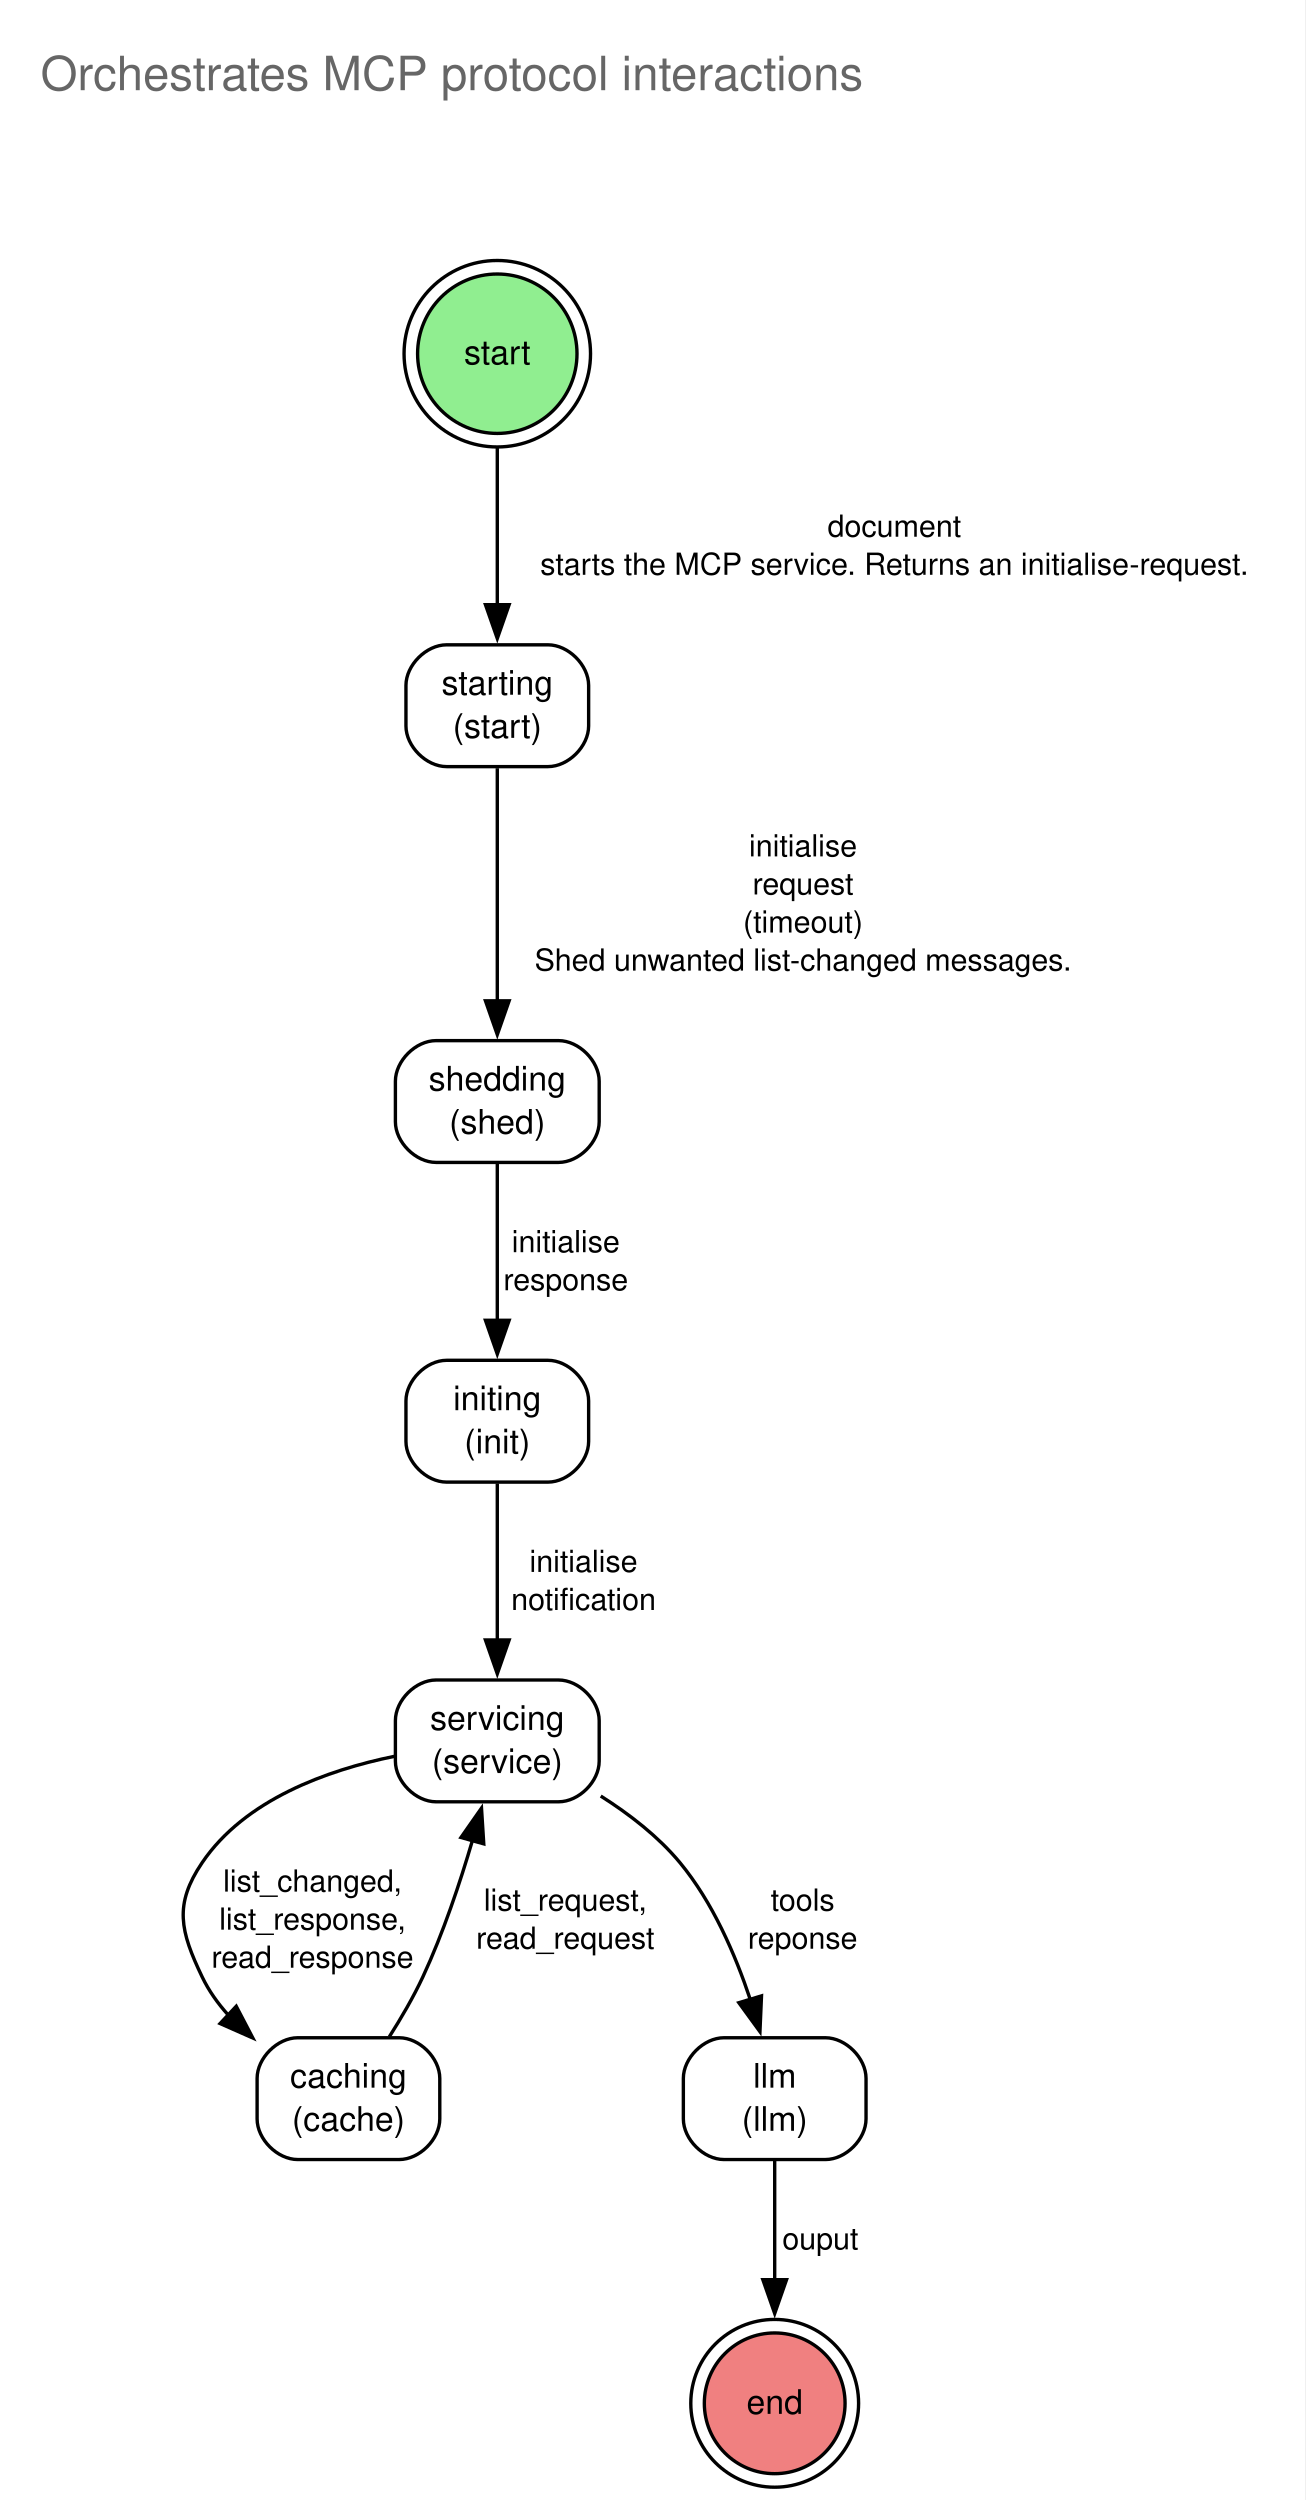
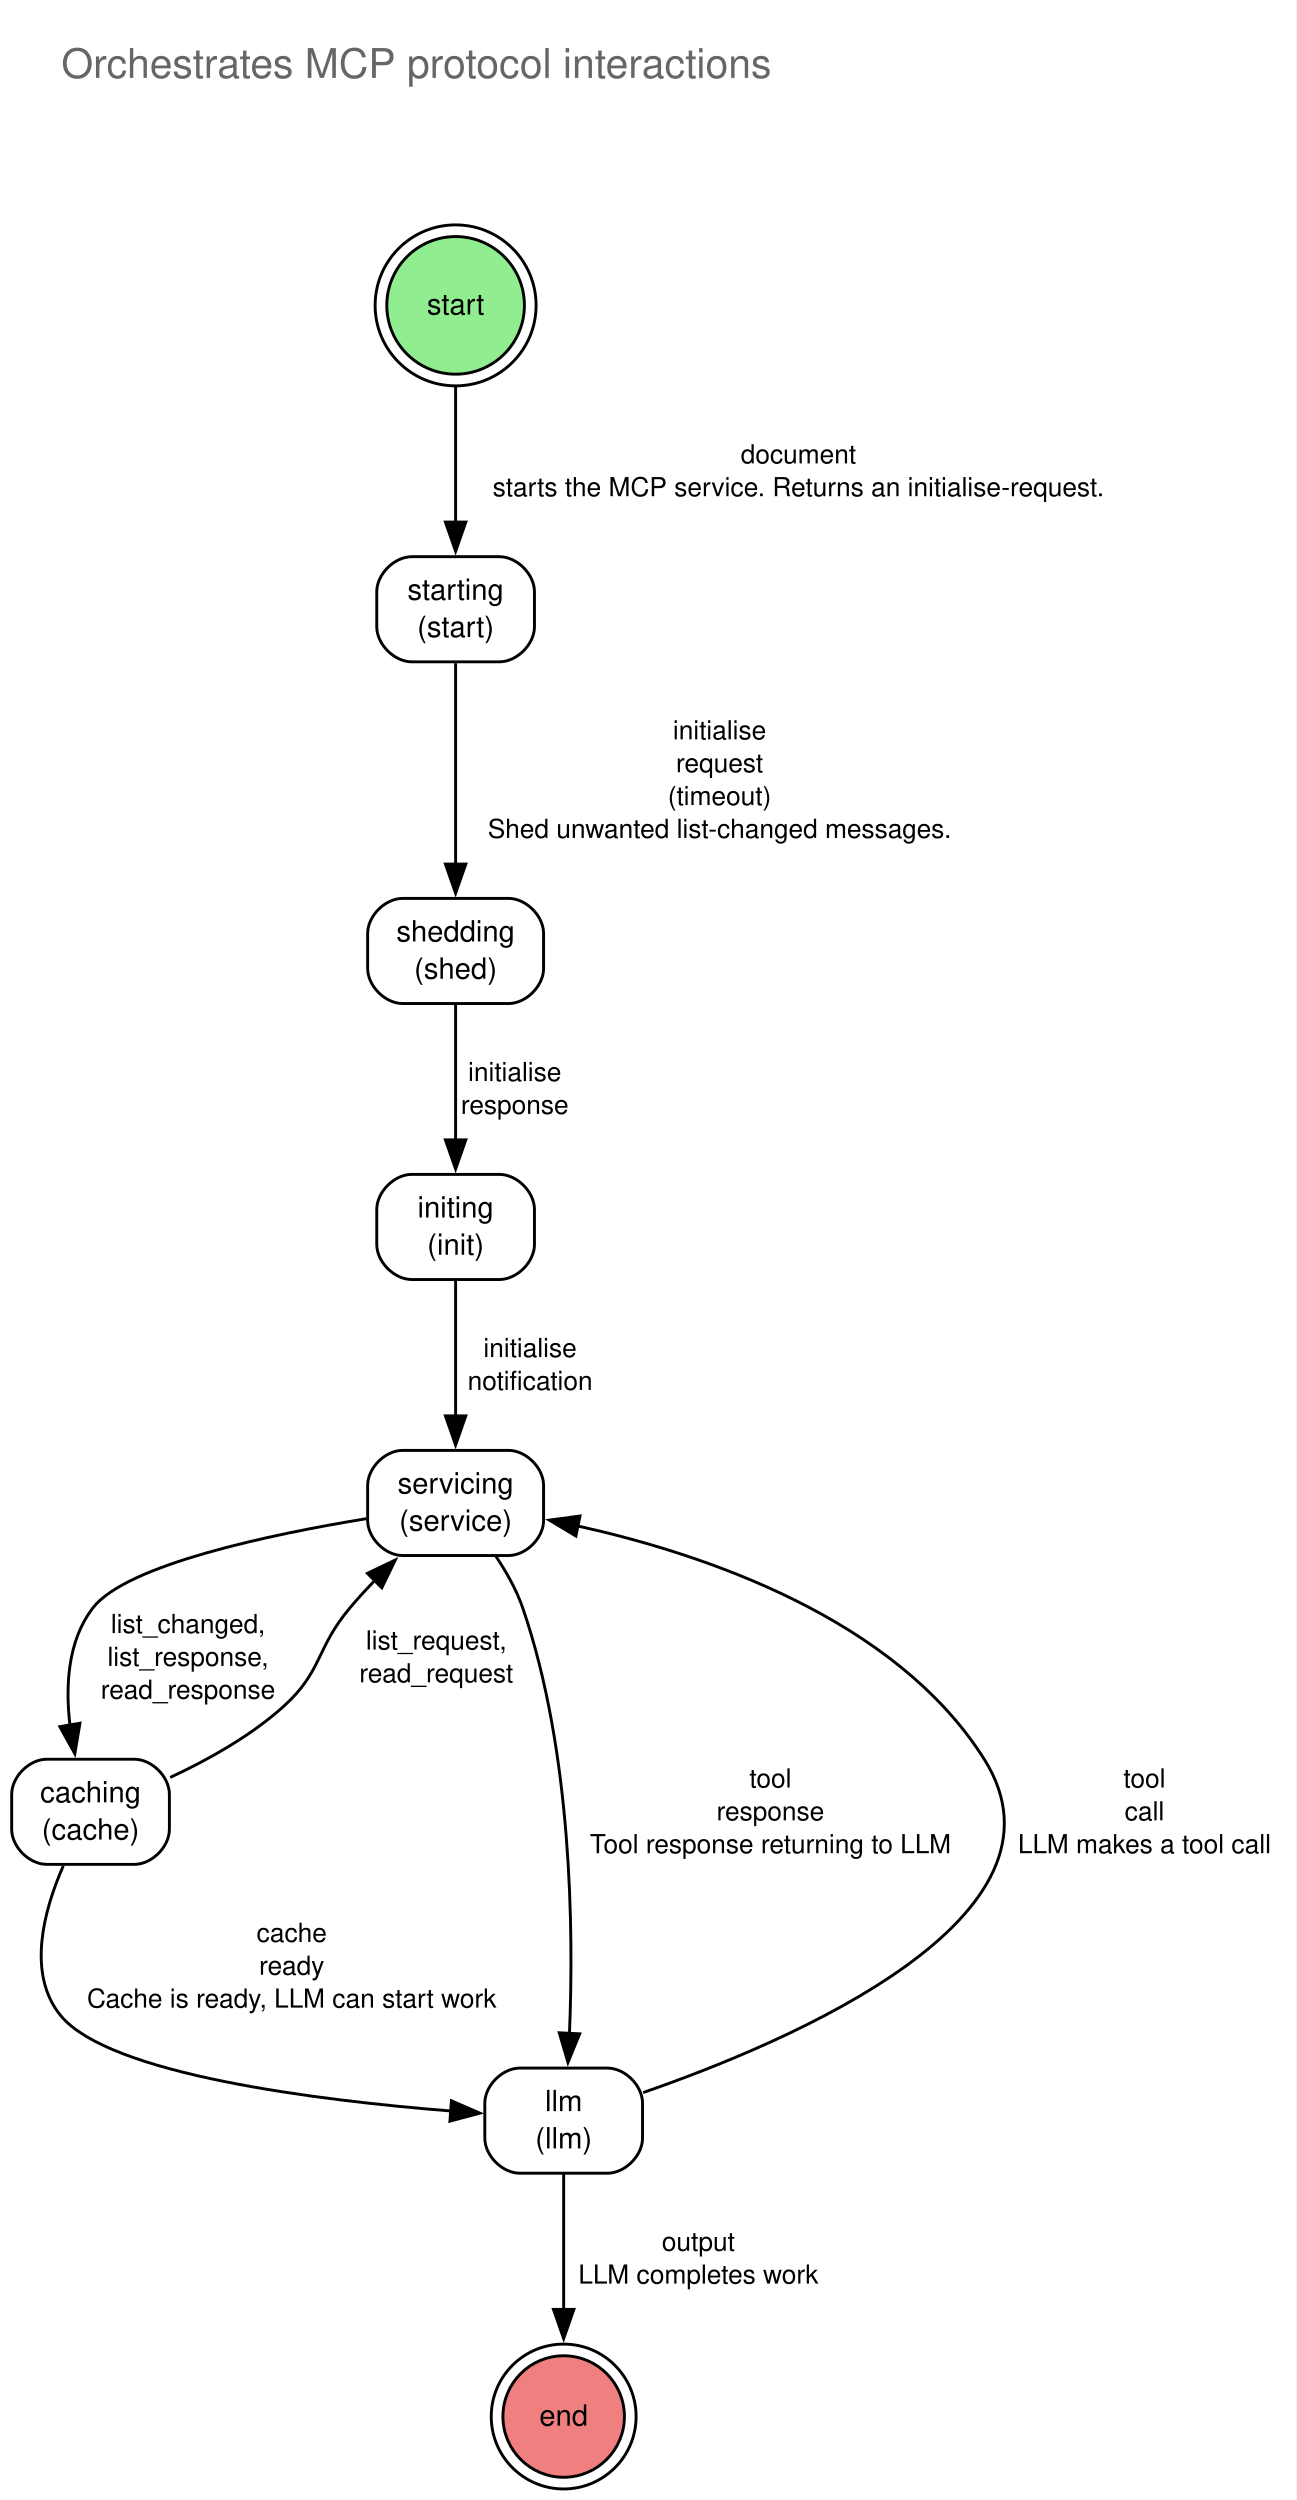
- <svg xmlns="http://www.w3.org/2000/svg" width="386pt" height="739pt" viewBox="0.00 0.00 386.00 739.00">
-   <g id="graph0" class="graph" transform="scale(1 1) rotate(0) translate(4 735.22)">
-     <polygon fill="white" stroke="none" points="-4,4 -4,-735.22 381.75,-735.22 381.75,4 -4,4" />
+ <svg xmlns="http://www.w3.org/2000/svg" width="444pt" height="856pt" viewBox="0.00 0.00 444.00 856.00">
+   <g id="graph0" class="graph" transform="scale(1 1) rotate(0) translate(4 852.22)">
+     <polygon fill="white" stroke="none" points="-4,4 -4,-852.22 439.86,-852.22 439.86,4 -4,4" />
    <g id="node1" class="node">
-       <text xml:space="preserve" text-anchor="start" x="8" y="-708.55" font-family="Helvetica,sans-Serif" font-size="14.00" fill="#666666">Orchestrates MCP protocol interactions</text>
+       <text xml:space="preserve" text-anchor="start" x="17" y="-825.55" font-family="Helvetica,sans-Serif" font-size="14.00" fill="#666666">Orchestrates MCP protocol interactions</text>
    </g>
    <g id="node2" class="node">
-       <ellipse fill="lightgreen" stroke="black" cx="143" cy="-630.66" rx="23.56" ry="23.56" />
-       <ellipse fill="none" stroke="black" cx="143" cy="-630.66" rx="27.56" ry="27.56" />
-       <text xml:space="preserve" text-anchor="middle" x="143" y="-627.54" font-family="Helvetica,sans-Serif" font-size="10.00">start</text>
+       <ellipse fill="lightgreen" stroke="black" cx="152" cy="-747.66" rx="23.56" ry="23.56" />
+       <ellipse fill="none" stroke="black" cx="152" cy="-747.66" rx="27.56" ry="27.56" />
+       <text xml:space="preserve" text-anchor="middle" x="152" y="-744.54" font-family="Helvetica,sans-Serif" font-size="10.00">start</text>
    </g>
    <g id="node4" class="node">
-       <path fill="none" stroke="black" d="M158,-544.61C158,-544.61 128,-544.61 128,-544.61 122,-544.61 116,-538.61 116,-532.61 116,-532.61 116,-520.61 116,-520.61 116,-514.61 122,-508.61 128,-508.61 128,-508.61 158,-508.61 158,-508.61 164,-508.61 170,-514.61 170,-520.61 170,-520.61 170,-532.61 170,-532.61 170,-538.61 164,-544.61 158,-544.61" />
-       <text xml:space="preserve" text-anchor="middle" x="143" y="-529.86" font-family="Helvetica,sans-Serif" font-size="10.00">starting</text>
-       <text xml:space="preserve" text-anchor="middle" x="143" y="-517.11" font-family="Helvetica,sans-Serif" font-size="10.00">(start)</text>
+       <path fill="none" stroke="black" d="M167,-661.61C167,-661.61 137,-661.61 137,-661.61 131,-661.61 125,-655.61 125,-649.61 125,-649.61 125,-637.61 125,-637.61 125,-631.61 131,-625.61 137,-625.61 137,-625.61 167,-625.61 167,-625.61 173,-625.61 179,-631.61 179,-637.61 179,-637.61 179,-649.61 179,-649.61 179,-655.61 173,-661.61 167,-661.61" />
+       <text xml:space="preserve" text-anchor="middle" x="152" y="-646.86" font-family="Helvetica,sans-Serif" font-size="10.00">starting</text>
+       <text xml:space="preserve" text-anchor="middle" x="152" y="-634.11" font-family="Helvetica,sans-Serif" font-size="10.00">(start)</text>
    </g>
    <g id="edge2" class="edge">
-       <path fill="none" stroke="black" d="M143,-602.85C143,-588.55 143,-570.94 143,-556.35" />
-       <polygon fill="black" stroke="black" points="146.5,-556.47 143,-546.47 139.5,-556.47 146.5,-556.47" />
-       <text xml:space="preserve" text-anchor="middle" x="260.38" y="-576.56" font-family="Helvetica,sans-Serif" font-size="9.00">document</text>
-       <text xml:space="preserve" text-anchor="middle" x="260.38" y="-565.31" font-family="Helvetica,sans-Serif" font-size="9.00">starts the MCP service. Returns an initialise-request.</text>
+       <path fill="none" stroke="black" d="M152,-719.85C152,-705.55 152,-687.94 152,-673.35" />
+       <polygon fill="black" stroke="black" points="155.5,-673.47 152,-663.47 148.5,-673.47 155.5,-673.47" />
+       <text xml:space="preserve" text-anchor="middle" x="269.38" y="-693.56" font-family="Helvetica,sans-Serif" font-size="9.00">document</text>
+       <text xml:space="preserve" text-anchor="middle" x="269.38" y="-682.31" font-family="Helvetica,sans-Serif" font-size="9.00">starts the MCP service. Returns an initialise-request.</text>
    </g>
    <g id="node3" class="node">
-       <ellipse fill="lightcoral" stroke="black" cx="225" cy="-24.8" rx="20.8" ry="20.8" />
-       <ellipse fill="none" stroke="black" cx="225" cy="-24.8" rx="24.8" ry="24.8" />
-       <text xml:space="preserve" text-anchor="middle" x="225" y="-21.68" font-family="Helvetica,sans-Serif" font-size="10.00">end</text>
+       <ellipse fill="lightcoral" stroke="black" cx="189" cy="-24.8" rx="20.8" ry="20.8" />
+       <ellipse fill="none" stroke="black" cx="189" cy="-24.8" rx="24.8" ry="24.8" />
+       <text xml:space="preserve" text-anchor="middle" x="189" y="-21.68" font-family="Helvetica,sans-Serif" font-size="10.00">end</text>
    </g>
    <g id="node5" class="node">
-       <path fill="none" stroke="black" d="M161.12,-427.61C161.12,-427.61 124.88,-427.61 124.88,-427.61 118.88,-427.61 112.88,-421.61 112.88,-415.61 112.88,-415.61 112.88,-403.61 112.88,-403.61 112.88,-397.61 118.88,-391.61 124.88,-391.61 124.88,-391.61 161.12,-391.61 161.12,-391.61 167.12,-391.61 173.12,-397.61 173.12,-403.61 173.12,-403.61 173.12,-415.61 173.12,-415.61 173.12,-421.61 167.12,-427.61 161.12,-427.61" />
-       <text xml:space="preserve" text-anchor="middle" x="143" y="-412.86" font-family="Helvetica,sans-Serif" font-size="10.00">shedding</text>
-       <text xml:space="preserve" text-anchor="middle" x="143" y="-400.11" font-family="Helvetica,sans-Serif" font-size="10.00">(shed)</text>
+       <path fill="none" stroke="black" d="M170.12,-544.61C170.12,-544.61 133.88,-544.61 133.88,-544.61 127.88,-544.61 121.88,-538.61 121.88,-532.61 121.88,-532.61 121.88,-520.61 121.88,-520.61 121.88,-514.61 127.88,-508.61 133.88,-508.61 133.88,-508.61 170.12,-508.61 170.12,-508.61 176.12,-508.61 182.12,-514.61 182.12,-520.61 182.12,-520.61 182.12,-532.61 182.12,-532.61 182.12,-538.61 176.12,-544.61 170.12,-544.61" />
+       <text xml:space="preserve" text-anchor="middle" x="152" y="-529.86" font-family="Helvetica,sans-Serif" font-size="10.00">shedding</text>
+       <text xml:space="preserve" text-anchor="middle" x="152" y="-517.11" font-family="Helvetica,sans-Serif" font-size="10.00">(shed)</text>
    </g>
    <g id="edge3" class="edge">
-       <path fill="none" stroke="black" d="M143,-508.14C143,-489.88 143,-460.93 143,-439.31" />
-       <polygon fill="black" stroke="black" points="146.5,-439.37 143,-429.37 139.5,-439.37 146.5,-439.37" />
-       <text xml:space="preserve" text-anchor="middle" x="233.38" y="-482.06" font-family="Helvetica,sans-Serif" font-size="9.00">initialise</text>
-       <text xml:space="preserve" text-anchor="middle" x="233.38" y="-470.81" font-family="Helvetica,sans-Serif" font-size="9.00">request</text>
-       <text xml:space="preserve" text-anchor="middle" x="233.38" y="-459.56" font-family="Helvetica,sans-Serif" font-size="9.00">(timeout)</text>
-       <text xml:space="preserve" text-anchor="middle" x="233.38" y="-448.31" font-family="Helvetica,sans-Serif" font-size="9.00">Shed unwanted list-changed messages.</text>
+       <path fill="none" stroke="black" d="M152,-625.14C152,-606.88 152,-577.93 152,-556.31" />
+       <polygon fill="black" stroke="black" points="155.5,-556.37 152,-546.37 148.5,-556.37 155.5,-556.37" />
+       <text xml:space="preserve" text-anchor="middle" x="242.38" y="-599.06" font-family="Helvetica,sans-Serif" font-size="9.00">initialise</text>
+       <text xml:space="preserve" text-anchor="middle" x="242.38" y="-587.81" font-family="Helvetica,sans-Serif" font-size="9.00">request</text>
+       <text xml:space="preserve" text-anchor="middle" x="242.38" y="-576.56" font-family="Helvetica,sans-Serif" font-size="9.00">(timeout)</text>
+       <text xml:space="preserve" text-anchor="middle" x="242.38" y="-565.31" font-family="Helvetica,sans-Serif" font-size="9.00">Shed unwanted list-changed messages.</text>
    </g>
    <g id="node6" class="node">
-       <path fill="none" stroke="black" d="M158,-333.11C158,-333.11 128,-333.11 128,-333.11 122,-333.11 116,-327.11 116,-321.11 116,-321.11 116,-309.11 116,-309.11 116,-303.11 122,-297.11 128,-297.11 128,-297.11 158,-297.11 158,-297.11 164,-297.11 170,-303.11 170,-309.11 170,-309.11 170,-321.11 170,-321.11 170,-327.11 164,-333.11 158,-333.11" />
-       <text xml:space="preserve" text-anchor="middle" x="143" y="-318.36" font-family="Helvetica,sans-Serif" font-size="10.00">initing</text>
-       <text xml:space="preserve" text-anchor="middle" x="143" y="-305.61" font-family="Helvetica,sans-Serif" font-size="10.00">(init)</text>
+       <path fill="none" stroke="black" d="M167,-450.11C167,-450.11 137,-450.11 137,-450.11 131,-450.11 125,-444.11 125,-438.11 125,-438.11 125,-426.11 125,-426.11 125,-420.11 131,-414.11 137,-414.11 137,-414.11 167,-414.11 167,-414.11 173,-414.11 179,-420.11 179,-426.11 179,-426.11 179,-438.11 179,-438.11 179,-444.11 173,-450.11 167,-450.11" />
+       <text xml:space="preserve" text-anchor="middle" x="152" y="-435.36" font-family="Helvetica,sans-Serif" font-size="10.00">initing</text>
+       <text xml:space="preserve" text-anchor="middle" x="152" y="-422.61" font-family="Helvetica,sans-Serif" font-size="10.00">(init)</text>
    </g>
    <g id="edge4" class="edge">
-       <path fill="none" stroke="black" d="M143,-391.21C143,-378.16 143,-360.01 143,-344.82" />
-       <polygon fill="black" stroke="black" points="146.5,-344.94 143,-334.94 139.5,-344.94 146.5,-344.94" />
-       <text xml:space="preserve" text-anchor="middle" x="163.25" y="-365.06" font-family="Helvetica,sans-Serif" font-size="9.00">initialise</text>
-       <text xml:space="preserve" text-anchor="middle" x="163.25" y="-353.81" font-family="Helvetica,sans-Serif" font-size="9.00">response</text>
+       <path fill="none" stroke="black" d="M152,-508.21C152,-495.16 152,-477.01 152,-461.82" />
+       <polygon fill="black" stroke="black" points="155.5,-461.94 152,-451.94 148.5,-461.94 155.5,-461.94" />
+       <text xml:space="preserve" text-anchor="middle" x="172.25" y="-482.06" font-family="Helvetica,sans-Serif" font-size="9.00">initialise</text>
+       <text xml:space="preserve" text-anchor="middle" x="172.25" y="-470.81" font-family="Helvetica,sans-Serif" font-size="9.00">response</text>
    </g>
    <g id="node7" class="node">
-       <path fill="none" stroke="black" d="M161.12,-238.61C161.12,-238.61 124.88,-238.61 124.88,-238.61 118.88,-238.61 112.88,-232.61 112.88,-226.61 112.88,-226.61 112.88,-214.61 112.88,-214.61 112.88,-208.61 118.88,-202.61 124.88,-202.61 124.88,-202.61 161.12,-202.61 161.12,-202.61 167.12,-202.61 173.12,-208.61 173.12,-214.61 173.12,-214.61 173.12,-226.61 173.12,-226.61 173.12,-232.61 167.12,-238.61 161.12,-238.61" />
-       <text xml:space="preserve" text-anchor="middle" x="143" y="-223.86" font-family="Helvetica,sans-Serif" font-size="10.00">servicing</text>
-       <text xml:space="preserve" text-anchor="middle" x="143" y="-211.11" font-family="Helvetica,sans-Serif" font-size="10.00">(service)</text>
+       <path fill="none" stroke="black" d="M170.12,-355.61C170.12,-355.61 133.88,-355.61 133.88,-355.61 127.88,-355.61 121.88,-349.61 121.88,-343.61 121.88,-343.61 121.88,-331.61 121.88,-331.61 121.88,-325.61 127.88,-319.61 133.88,-319.61 133.88,-319.61 170.12,-319.61 170.12,-319.61 176.12,-319.61 182.12,-325.61 182.12,-331.61 182.12,-331.61 182.12,-343.61 182.12,-343.61 182.12,-349.61 176.12,-355.61 170.12,-355.61" />
+       <text xml:space="preserve" text-anchor="middle" x="152" y="-340.86" font-family="Helvetica,sans-Serif" font-size="10.00">servicing</text>
+       <text xml:space="preserve" text-anchor="middle" x="152" y="-328.11" font-family="Helvetica,sans-Serif" font-size="10.00">(service)</text>
    </g>
    <g id="edge5" class="edge">
-       <path fill="none" stroke="black" d="M143,-296.71C143,-283.66 143,-265.51 143,-250.32" />
-       <polygon fill="black" stroke="black" points="146.5,-250.44 143,-240.44 139.5,-250.44 146.5,-250.44" />
-       <text xml:space="preserve" text-anchor="middle" x="168.5" y="-270.56" font-family="Helvetica,sans-Serif" font-size="9.00">initialise</text>
-       <text xml:space="preserve" text-anchor="middle" x="168.5" y="-259.31" font-family="Helvetica,sans-Serif" font-size="9.00">notification</text>
+       <path fill="none" stroke="black" d="M152,-413.71C152,-400.66 152,-382.51 152,-367.32" />
+       <polygon fill="black" stroke="black" points="155.5,-367.44 152,-357.44 148.5,-367.44 155.5,-367.44" />
+       <text xml:space="preserve" text-anchor="middle" x="177.5" y="-387.56" font-family="Helvetica,sans-Serif" font-size="9.00">initialise</text>
+       <text xml:space="preserve" text-anchor="middle" x="177.5" y="-376.31" font-family="Helvetica,sans-Serif" font-size="9.00">notification</text>
    </g>
    <g id="node8" class="node">
-       <path fill="none" stroke="black" d="M114,-132.86C114,-132.86 84,-132.86 84,-132.86 78,-132.86 72,-126.86 72,-120.86 72,-120.86 72,-108.86 72,-108.86 72,-102.86 78,-96.86 84,-96.86 84,-96.86 114,-96.86 114,-96.86 120,-96.86 126,-102.86 126,-108.86 126,-108.86 126,-120.86 126,-120.86 126,-126.86 120,-132.86 114,-132.86" />
-       <text xml:space="preserve" text-anchor="middle" x="99" y="-118.11" font-family="Helvetica,sans-Serif" font-size="10.00">caching</text>
-       <text xml:space="preserve" text-anchor="middle" x="99" y="-105.36" font-family="Helvetica,sans-Serif" font-size="10.00">(cache)</text>
+       <path fill="none" stroke="black" d="M42,-249.86C42,-249.86 12,-249.86 12,-249.86 6,-249.86 0,-243.86 0,-237.86 0,-237.86 0,-225.86 0,-225.86 0,-219.86 6,-213.86 12,-213.86 12,-213.86 42,-213.86 42,-213.86 48,-213.86 54,-219.86 54,-225.86 54,-225.86 54,-237.86 54,-237.86 54,-243.86 48,-249.86 42,-249.86" />
+       <text xml:space="preserve" text-anchor="middle" x="27" y="-235.11" font-family="Helvetica,sans-Serif" font-size="10.00">caching</text>
+       <text xml:space="preserve" text-anchor="middle" x="27" y="-222.36" font-family="Helvetica,sans-Serif" font-size="10.00">(cache)</text>
    </g>
    <g id="edge6" class="edge">
-       <path fill="none" stroke="black" d="M112.52,-216.04C92.74,-211.98 68.37,-203.26 55.75,-184.61 47.35,-172.18 49.29,-164.39 55.75,-150.86 57.71,-146.76 60.4,-142.98 63.5,-139.55" />
-       <polygon fill="black" stroke="black" points="65.83,-142.17 70.74,-132.78 61.05,-137.06 65.83,-142.17" />
-       <text xml:space="preserve" text-anchor="middle" x="88.38" y="-176.06" font-family="Helvetica,sans-Serif" font-size="9.00">list_changed,</text>
-       <text xml:space="preserve" text-anchor="middle" x="88.38" y="-164.81" font-family="Helvetica,sans-Serif" font-size="9.00">list_response,</text>
-       <text xml:space="preserve" text-anchor="middle" x="88.38" y="-153.56" font-family="Helvetica,sans-Serif" font-size="9.00">read_response</text>
+       <path fill="none" stroke="black" d="M121.51,-332.24C88.54,-326.83 39.13,-316.46 27.75,-301.61 19.16,-290.39 18.35,-274.86 19.97,-261.39" />
+       <polygon fill="black" stroke="black" points="23.38,-262.19 21.62,-251.74 16.48,-261.01 23.38,-262.19" />
+       <text xml:space="preserve" text-anchor="middle" x="60.38" y="-293.06" font-family="Helvetica,sans-Serif" font-size="9.00">list_changed,</text>
+       <text xml:space="preserve" text-anchor="middle" x="60.38" y="-281.81" font-family="Helvetica,sans-Serif" font-size="9.00">list_response,</text>
+       <text xml:space="preserve" text-anchor="middle" x="60.38" y="-270.56" font-family="Helvetica,sans-Serif" font-size="9.00">read_response</text>
    </g>
    <g id="node9" class="node">
-       <path fill="none" stroke="black" d="M240,-132.86C240,-132.86 210,-132.86 210,-132.86 204,-132.86 198,-126.86 198,-120.86 198,-120.86 198,-108.86 198,-108.86 198,-102.86 204,-96.86 210,-96.86 210,-96.86 240,-96.86 240,-96.86 246,-96.86 252,-102.86 252,-108.86 252,-108.86 252,-120.86 252,-120.86 252,-126.86 246,-132.86 240,-132.86" />
-       <text xml:space="preserve" text-anchor="middle" x="225" y="-118.11" font-family="Helvetica,sans-Serif" font-size="10.00">llm</text>
-       <text xml:space="preserve" text-anchor="middle" x="225" y="-105.36" font-family="Helvetica,sans-Serif" font-size="10.00">(llm)</text>
+       <path fill="none" stroke="black" d="M204,-144.11C204,-144.11 174,-144.11 174,-144.11 168,-144.11 162,-138.11 162,-132.11 162,-132.11 162,-120.11 162,-120.11 162,-114.11 168,-108.11 174,-108.11 174,-108.11 204,-108.11 204,-108.11 210,-108.11 216,-114.11 216,-120.11 216,-120.11 216,-132.11 216,-132.11 216,-138.11 210,-144.11 204,-144.11" />
+       <text xml:space="preserve" text-anchor="middle" x="189" y="-129.36" font-family="Helvetica,sans-Serif" font-size="10.00">llm</text>
+       <text xml:space="preserve" text-anchor="middle" x="189" y="-116.61" font-family="Helvetica,sans-Serif" font-size="10.00">(llm)</text>
    </g>
    <g id="edge8" class="edge">
-       <path fill="none" stroke="black" d="M173.58,-204.31C182.01,-198.98 190.59,-192.35 197,-184.61 206.66,-172.93 213.35,-157.48 217.77,-144.19" />
-       <polygon fill="black" stroke="black" points="221.1,-145.24 220.64,-134.65 214.4,-143.22 221.1,-145.24" />
-       <text xml:space="preserve" text-anchor="middle" x="233.27" y="-170.43" font-family="Helvetica,sans-Serif" font-size="9.00">tools</text>
-       <text xml:space="preserve" text-anchor="middle" x="233.27" y="-159.18" font-family="Helvetica,sans-Serif" font-size="9.00">reponse</text>
+       <path fill="none" stroke="black" d="M165.79,-319.35C169.4,-313.96 172.88,-307.8 175,-301.61 191.86,-252.49 192.45,-191.21 190.98,-155.88" />
+       <polygon fill="black" stroke="black" points="194.48,-155.84 190.47,-146.04 187.49,-156.2 194.48,-155.84" />
+       <text xml:space="preserve" text-anchor="middle" x="259.79" y="-240.18" font-family="Helvetica,sans-Serif" font-size="9.00">tool</text>
+       <text xml:space="preserve" text-anchor="middle" x="259.79" y="-228.93" font-family="Helvetica,sans-Serif" font-size="9.00">response</text>
+       <text xml:space="preserve" text-anchor="middle" x="259.79" y="-217.68" font-family="Helvetica,sans-Serif" font-size="9.00">Tool response returning to LLM</text>
    </g>
    <g id="edge7" class="edge">
-       <path fill="none" stroke="black" d="M111.09,-133.17C114.59,-138.67 118.21,-144.87 121,-150.86 126.99,-163.73 131.99,-178.68 135.7,-191.34" />
-       <polygon fill="black" stroke="black" points="132.26,-192.06 138.33,-200.74 139,-190.17 132.26,-192.06" />
-       <text xml:space="preserve" text-anchor="middle" x="163.11" y="-170.43" font-family="Helvetica,sans-Serif" font-size="9.00">list_request,</text>
-       <text xml:space="preserve" text-anchor="middle" x="163.11" y="-159.18" font-family="Helvetica,sans-Serif" font-size="9.00">read_request</text>
+       <path fill="none" stroke="black" d="M54.27,-243.63C66.96,-249.52 81.72,-257.71 93,-267.86 106.45,-279.96 104.12,-287.75 115.75,-301.61 118.44,-304.81 121.39,-308.04 124.4,-311.17" />
+       <polygon fill="black" stroke="black" points="121.79,-313.51 131.35,-318.08 126.73,-308.55 121.79,-313.51" />
+       <text xml:space="preserve" text-anchor="middle" x="145.38" y="-287.43" font-family="Helvetica,sans-Serif" font-size="9.00">list_request,</text>
+       <text xml:space="preserve" text-anchor="middle" x="145.38" y="-276.18" font-family="Helvetica,sans-Serif" font-size="9.00">read_request</text>
    </g>
    <g id="edge9" class="edge">
-       <path fill="none" stroke="black" d="M225,-96.46C225,-86.36 225,-73.26 225,-61.09" />
-       <polygon fill="black" stroke="black" points="228.5,-61.34 225,-51.34 221.5,-61.34 228.5,-61.34" />
-       <text xml:space="preserve" text-anchor="middle" x="238.5" y="-70.31" font-family="Helvetica,sans-Serif" font-size="9.00">ouput</text>
+       <path fill="none" stroke="black" d="M17.68,-213.37C11.01,-198.17 5.07,-176.4 16.75,-162.11 33.31,-141.84 105.04,-133.02 150.55,-129.4" />
+       <polygon fill="black" stroke="black" points="150.56,-132.91 160.28,-128.68 150.05,-125.93 150.56,-132.91" />
+       <text xml:space="preserve" text-anchor="middle" x="95.88" y="-187.31" font-family="Helvetica,sans-Serif" font-size="9.00">cache</text>
+       <text xml:space="preserve" text-anchor="middle" x="95.88" y="-176.06" font-family="Helvetica,sans-Serif" font-size="9.00">ready</text>
+       <text xml:space="preserve" text-anchor="middle" x="95.88" y="-164.81" font-family="Helvetica,sans-Serif" font-size="9.00">Cache is ready, LLM can start work</text>
+     </g>
+     <g id="edge11" class="edge">
+       <path fill="none" stroke="black" d="M189,-107.81C189,-94.93 189,-76.91 189,-61.04" />
+       <polygon fill="black" stroke="black" points="192.5,-61.48 189,-51.48 185.5,-61.48 192.5,-61.48" />
+       <text xml:space="preserve" text-anchor="middle" x="235.12" y="-81.56" font-family="Helvetica,sans-Serif" font-size="9.00">output</text>
+       <text xml:space="preserve" text-anchor="middle" x="235.12" y="-70.31" font-family="Helvetica,sans-Serif" font-size="9.00">LLM completes work</text>
+     </g>
+     <g id="edge10" class="edge">
+       <path fill="none" stroke="black" d="M216.22,-135.73C266.75,-153.24 366.96,-195.93 333,-249.86 302.58,-298.17 236.95,-320.18 193.64,-329.76" />
+       <polygon fill="black" stroke="black" points="193.18,-326.28 184.09,-331.73 194.59,-333.14 193.18,-326.28" />
+       <text xml:space="preserve" text-anchor="middle" x="387.86" y="-240.18" font-family="Helvetica,sans-Serif" font-size="9.00">tool</text>
+       <text xml:space="preserve" text-anchor="middle" x="387.86" y="-228.93" font-family="Helvetica,sans-Serif" font-size="9.00">call</text>
+       <text xml:space="preserve" text-anchor="middle" x="387.86" y="-217.68" font-family="Helvetica,sans-Serif" font-size="9.00">LLM makes a tool call</text>
    </g>
  </g>
</svg>
